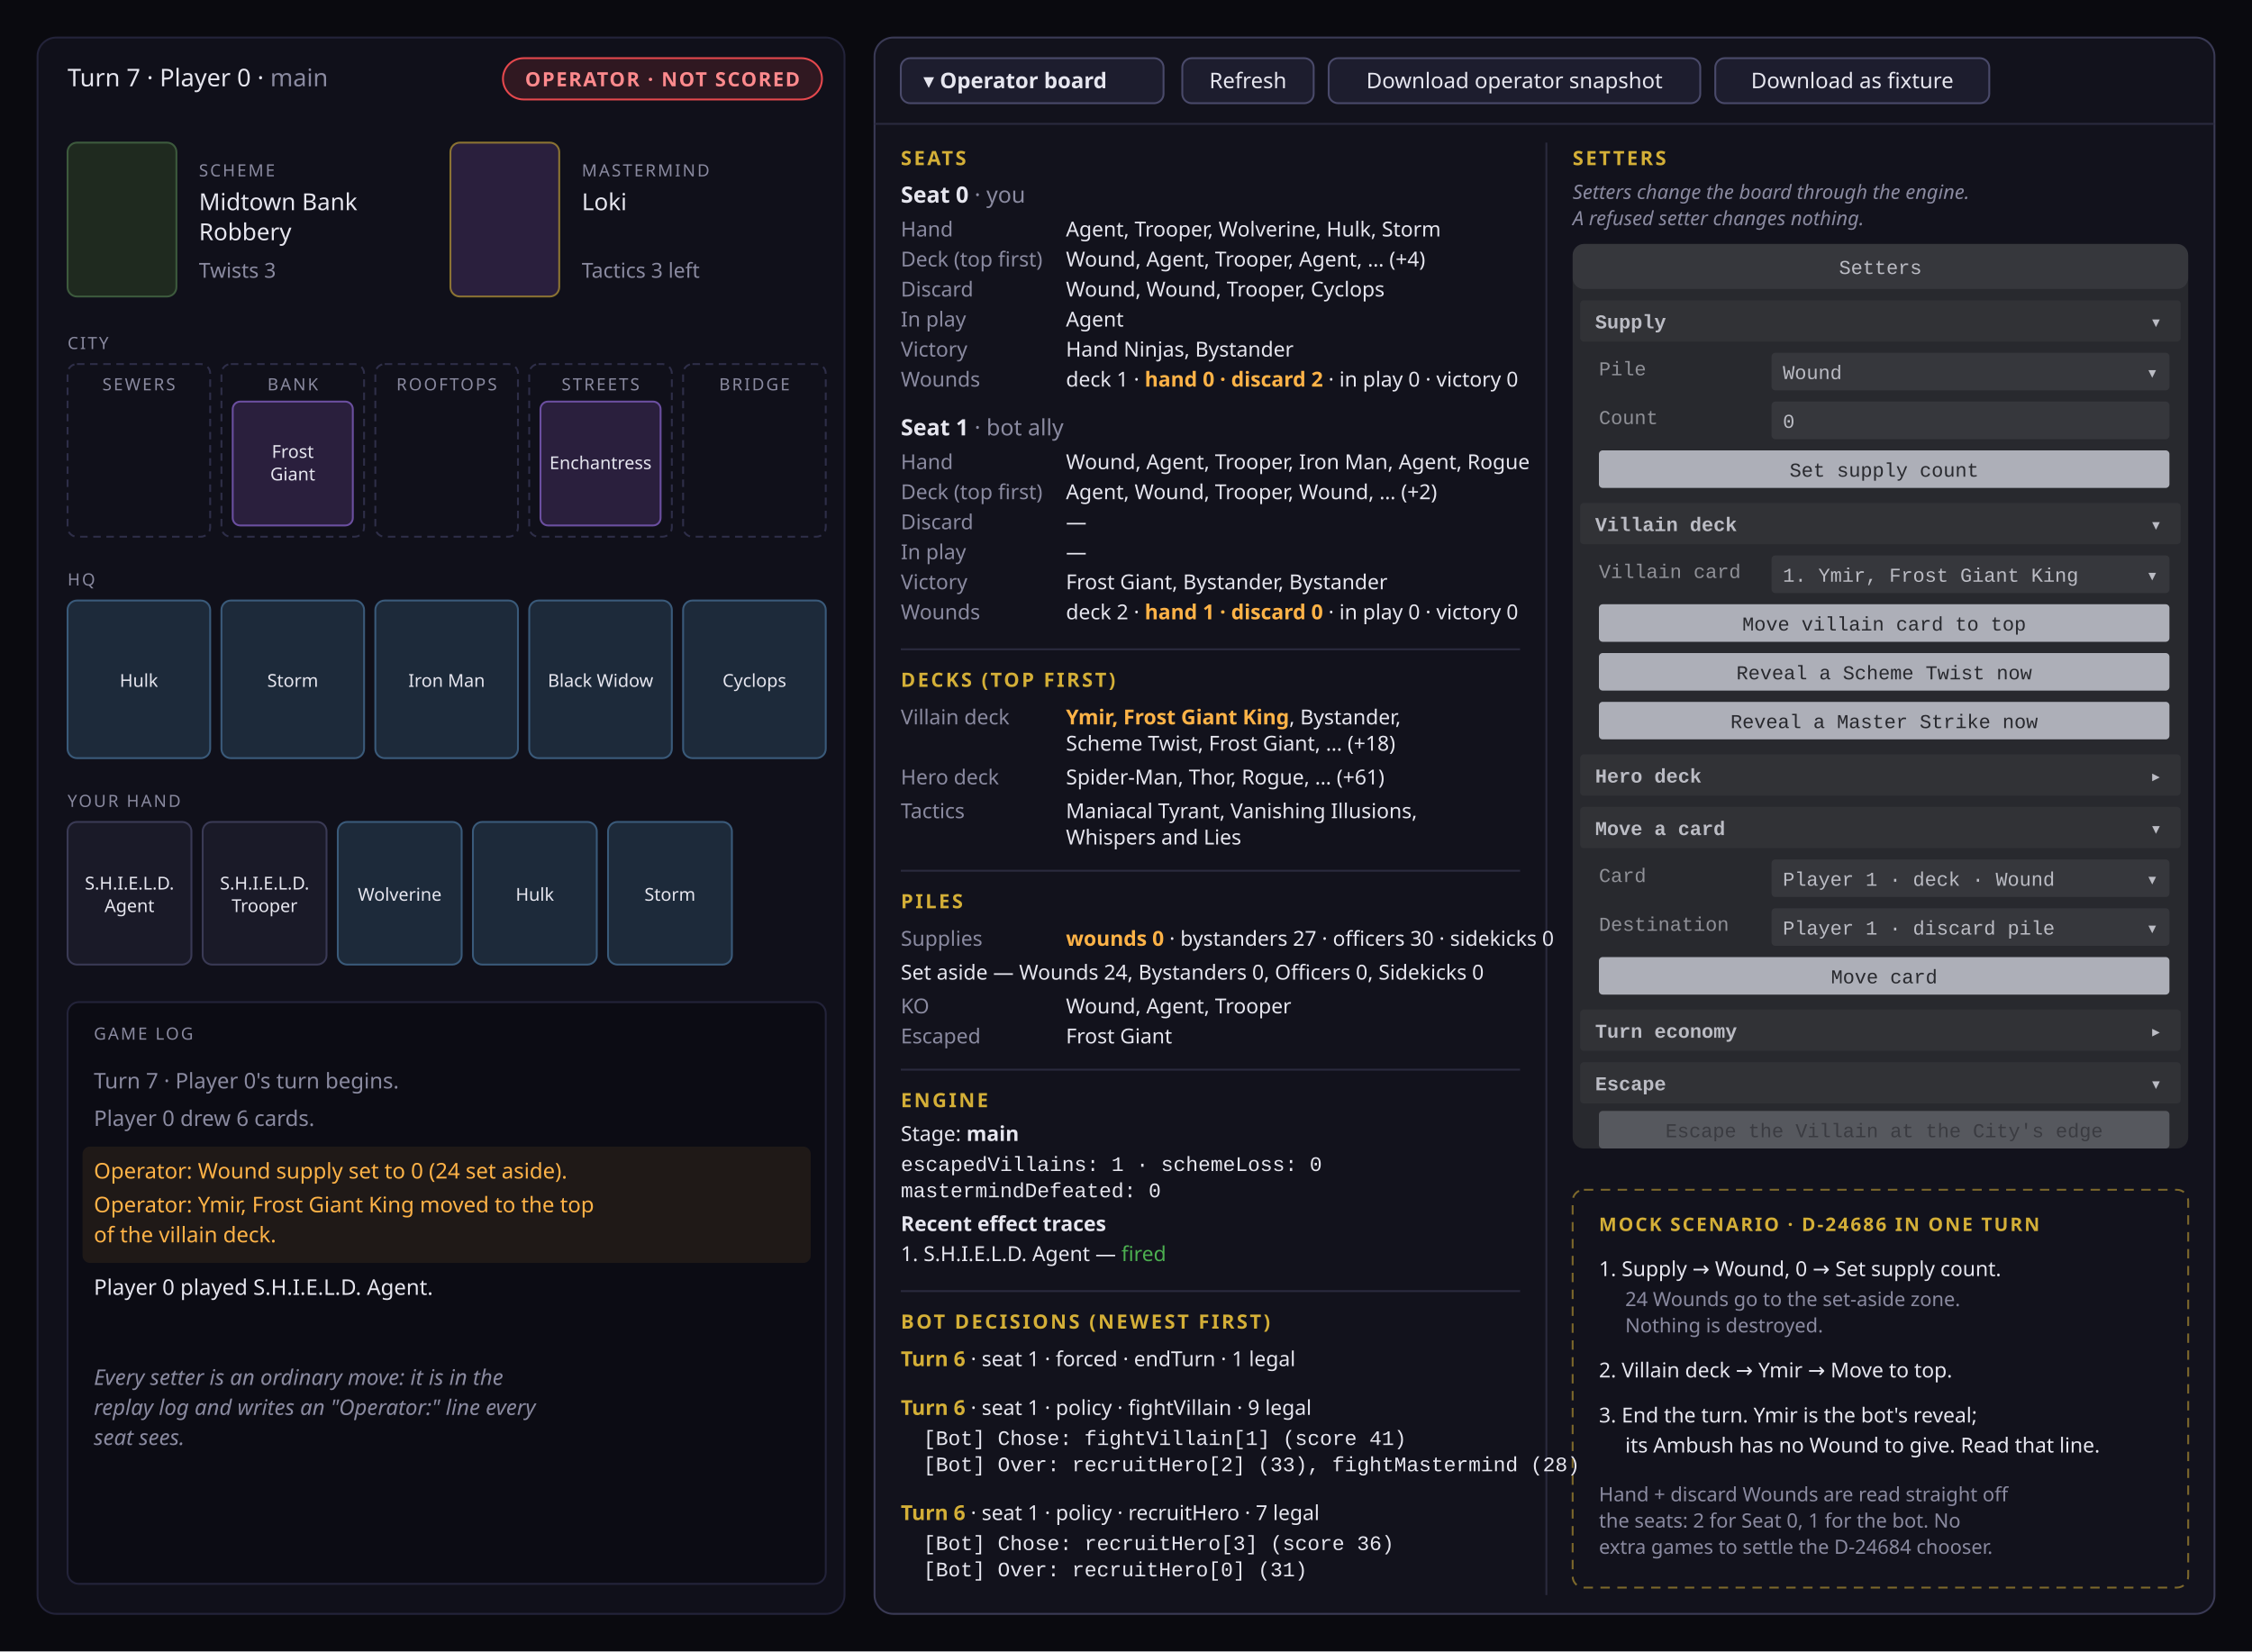
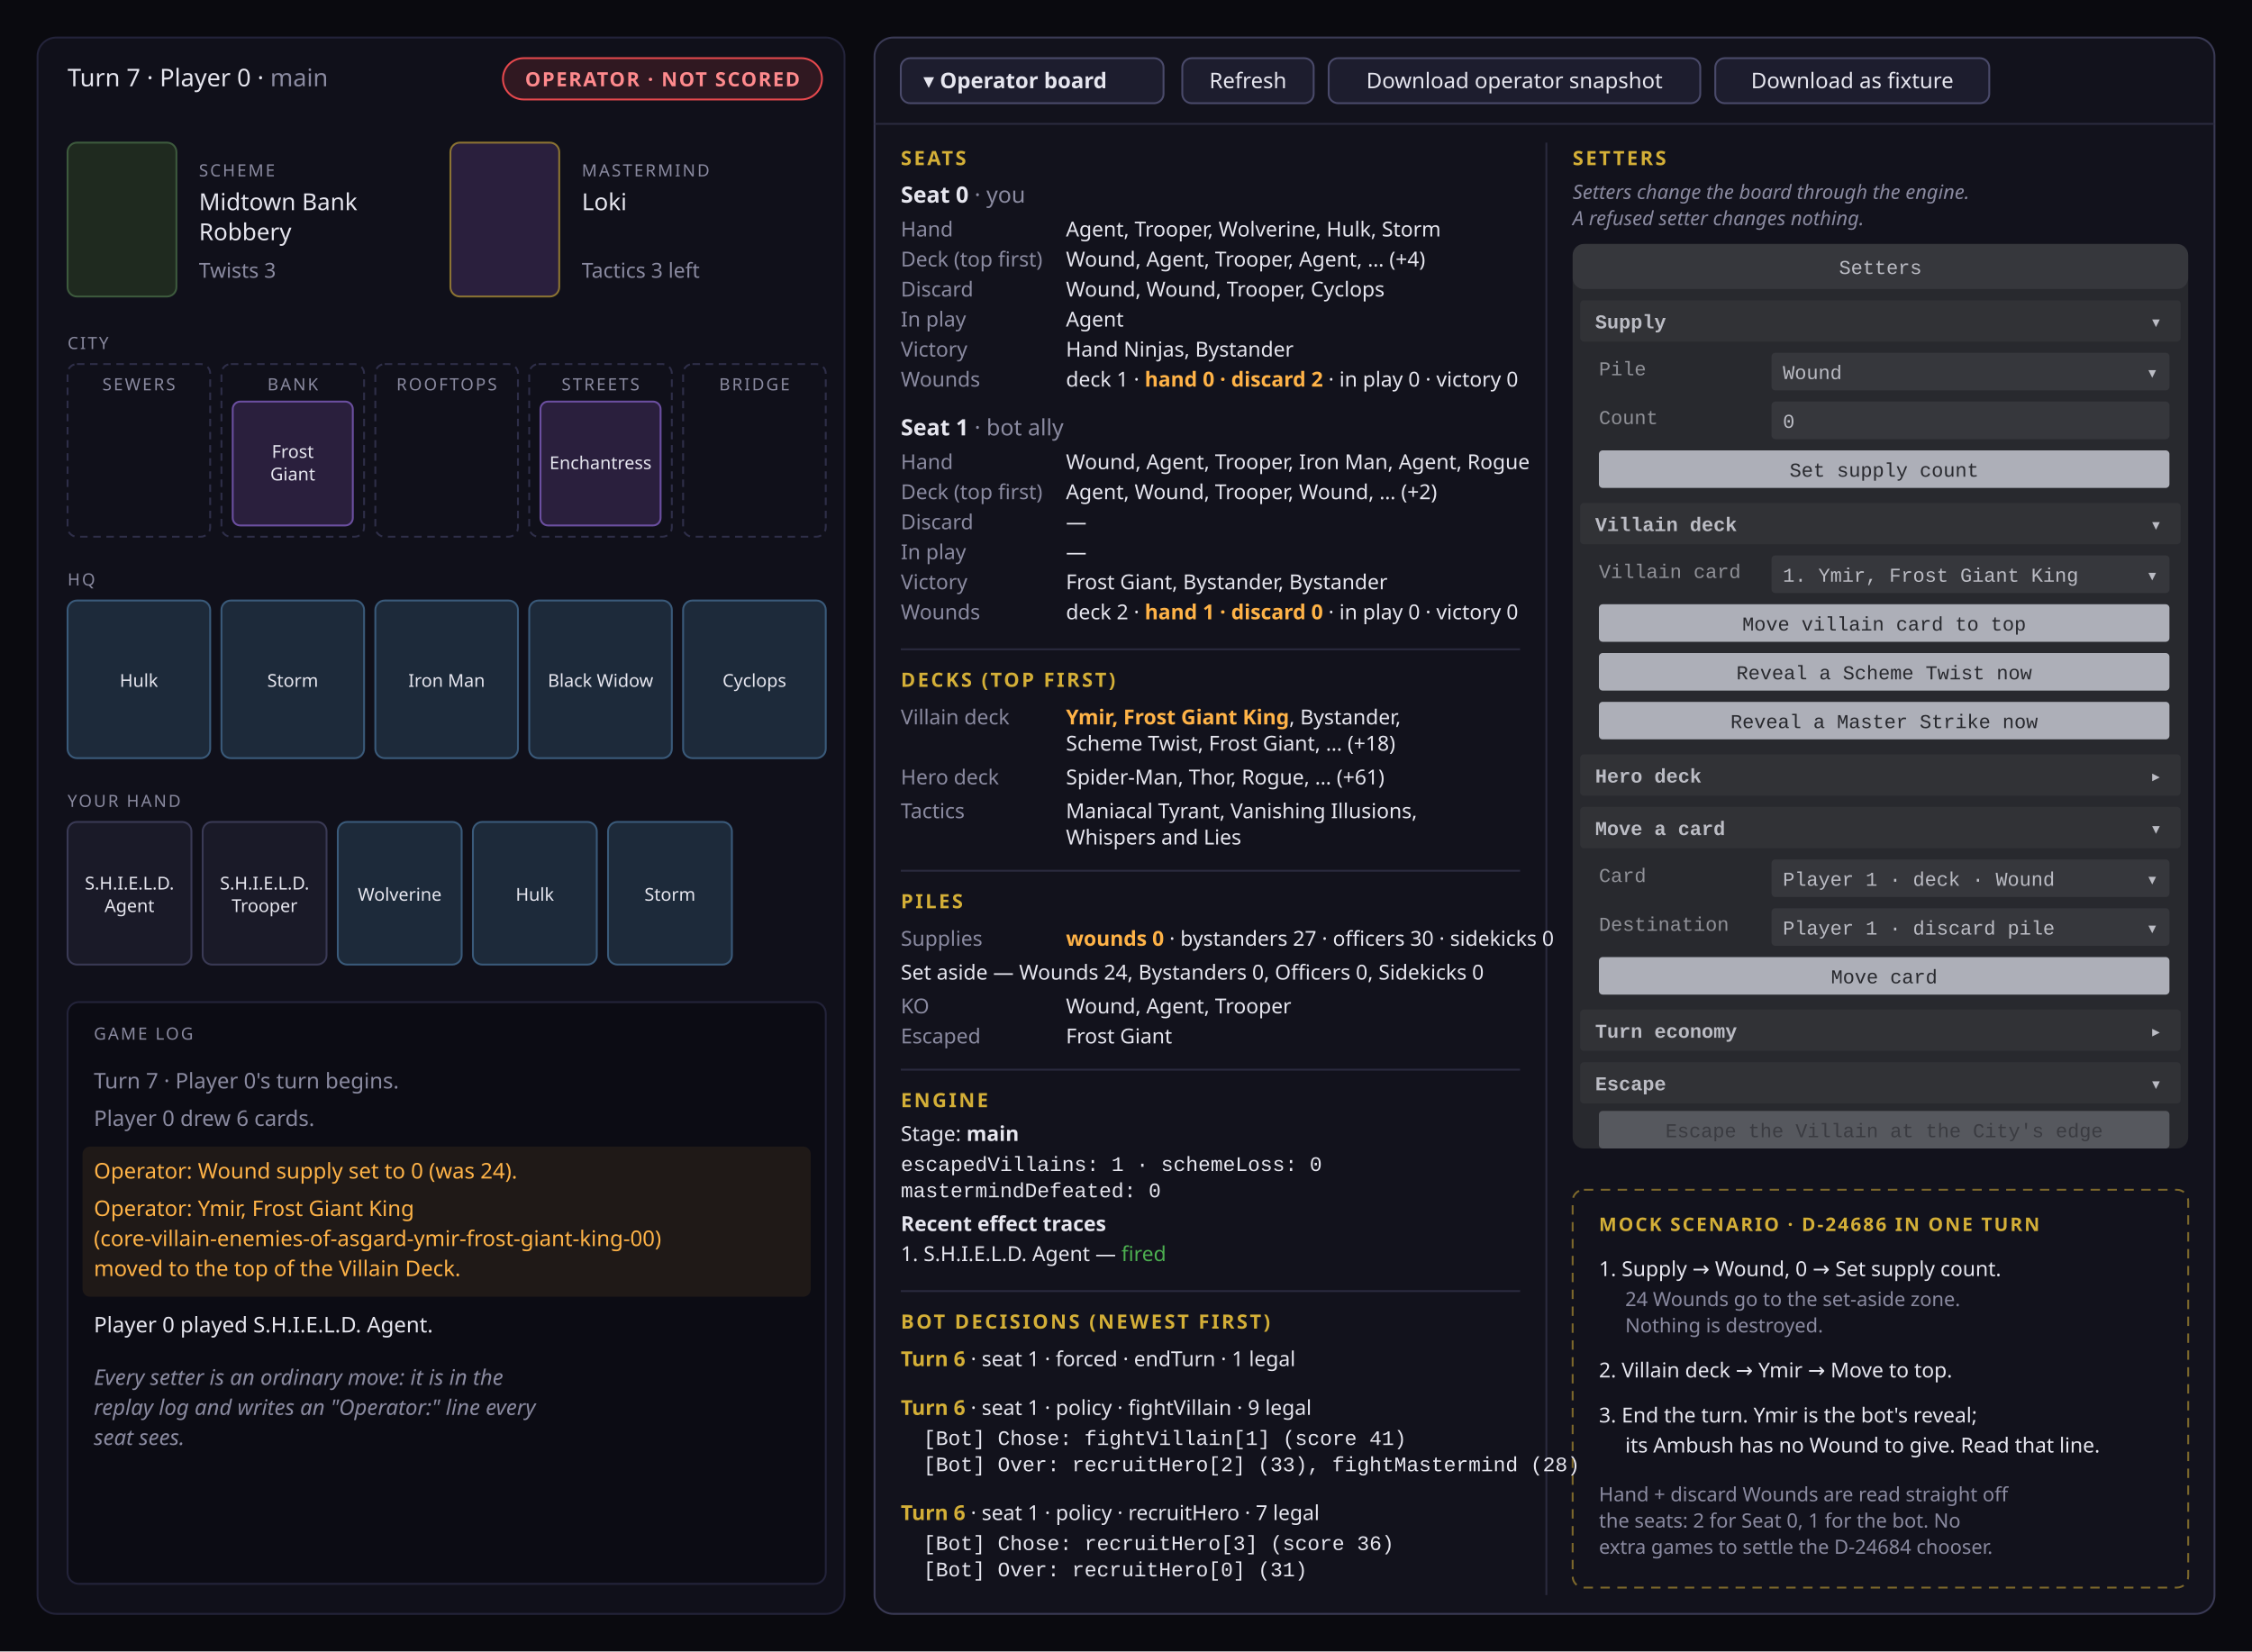
<svg xmlns="http://www.w3.org/2000/svg" viewBox="0 0 1200 880" font-family="system-ui, 'Segoe UI', sans-serif">
  <defs>
    <style>
      .muted { fill: #8a8aa0; }
      .text { fill: #e6e6ef; }
      .amber { fill: #ffb347; }
      .head { fill: #d4af37; font-size: 10.5px; font-weight: 700; letter-spacing: 1.2px; }
      .dt { fill: #8a8aa0; font-size: 11px; }
      .dd { fill: #e6e6ef; font-size: 11px; }
      .zone { fill: #8a8aa0; font-size: 9px; letter-spacing: 1px; }
      .cardname { fill: #e6e6ef; font-size: 9.5px; }
      .log { font-size: 11.5px; }
      .mono { font-family: 'Roboto Mono', Consolas, 'Courier New', monospace; }
      .tp-label { fill: #bbbcc4; fill-opacity: 0.7; font-size: 10.5px; }
      .tp-value { fill: #bbbcc4; font-size: 10.5px; }
      .tp-btn { fill: #28292e; font-size: 10.5px; }
      .tp-fold { fill: #bbbcc4; font-size: 10.5px; font-weight: 700; }
      .btn-text { fill: #e6e6ef; font-size: 11.5px; }
    </style>
  </defs>
  <rect width="1200" height="880" fill="#0a0a0f" />
  <rect x="20" y="20" width="430" height="840" rx="10" fill="#10101a" stroke="#23233a" />
  <text x="36" y="46" font-size="13" class="text">Turn 7 · Player 0 · <tspan class="muted">main</tspan>
  </text>
  <rect x="268" y="31" width="170" height="22" rx="11" fill="#e5484d" fill-opacity="0.15" stroke="#e5484d" />
  <text x="353" y="46" font-size="10.5" font-weight="700" fill="#ff8a8d" text-anchor="middle" letter-spacing="0.8">OPERATOR · NOT SCORED</text>
  <rect x="36" y="76" width="58" height="82" rx="5" fill="#1f2a1f" stroke="#3d5a3d" />
  <text x="106" y="94" class="zone">SCHEME</text>
  <text x="106" y="112" font-size="12.5" class="text">Midtown Bank</text>
  <text x="106" y="128" font-size="12.5" class="text">Robbery</text>
  <text x="106" y="148" font-size="11" class="muted">Twists 3</text>
  <rect x="240" y="76" width="58" height="82" rx="5" fill="#2a1f3d" stroke="#d4af37" stroke-opacity="0.6" />
  <text x="310" y="94" class="zone">MASTERMIND</text>
  <text x="310" y="112" font-size="12.5" class="text">Loki</text>
  <text x="310" y="148" font-size="11" class="muted">Tactics 3 left</text>
  <text x="36" y="186" class="zone">CITY</text>
  <g>
    <rect x="36" y="194" width="76" height="92" rx="5" fill="none" stroke="#2e2e48" stroke-dasharray="4 3" />
    <text x="74" y="208" class="zone" text-anchor="middle">SEWERS</text>
    <rect x="118" y="194" width="76" height="92" rx="5" fill="none" stroke="#2e2e48" stroke-dasharray="4 3" />
    <text x="156" y="208" class="zone" text-anchor="middle">BANK</text>
    <rect x="124" y="214" width="64" height="66" rx="4" fill="#2a1f3d" stroke="#6b4fa0" />
    <text x="156" y="244" class="cardname" text-anchor="middle">Frost</text>
    <text x="156" y="256" class="cardname" text-anchor="middle">Giant</text>
    <rect x="200" y="194" width="76" height="92" rx="5" fill="none" stroke="#2e2e48" stroke-dasharray="4 3" />
    <text x="238" y="208" class="zone" text-anchor="middle">ROOFTOPS</text>
    <rect x="282" y="194" width="76" height="92" rx="5" fill="none" stroke="#2e2e48" stroke-dasharray="4 3" />
    <text x="320" y="208" class="zone" text-anchor="middle">STREETS</text>
    <rect x="288" y="214" width="64" height="66" rx="4" fill="#2a1f3d" stroke="#6b4fa0" />
    <text x="320" y="250" class="cardname" text-anchor="middle">Enchantress</text>
    <rect x="364" y="194" width="76" height="92" rx="5" fill="none" stroke="#2e2e48" stroke-dasharray="4 3" />
    <text x="402" y="208" class="zone" text-anchor="middle">BRIDGE</text>
  </g>
  <text x="36" y="312" class="zone">HQ</text>
  <g>
    <rect x="36" y="320" width="76" height="84" rx="5" fill="#1d2a3a" stroke="#3a5a7a" />
    <text x="74" y="366" class="cardname" text-anchor="middle">Hulk</text>
    <rect x="118" y="320" width="76" height="84" rx="5" fill="#1d2a3a" stroke="#3a5a7a" />
    <text x="156" y="366" class="cardname" text-anchor="middle">Storm</text>
    <rect x="200" y="320" width="76" height="84" rx="5" fill="#1d2a3a" stroke="#3a5a7a" />
    <text x="238" y="366" class="cardname" text-anchor="middle">Iron Man</text>
    <rect x="282" y="320" width="76" height="84" rx="5" fill="#1d2a3a" stroke="#3a5a7a" />
    <text x="320" y="366" class="cardname" text-anchor="middle">Black Widow</text>
    <rect x="364" y="320" width="76" height="84" rx="5" fill="#1d2a3a" stroke="#3a5a7a" />
    <text x="402" y="366" class="cardname" text-anchor="middle">Cyclops</text>
  </g>
  <text x="36" y="430" class="zone">YOUR HAND</text>
  <g>
    <rect x="36" y="438" width="66" height="76" rx="5" fill="#1a1a28" stroke="#3a3a55" />
    <text x="69" y="474" class="cardname" text-anchor="middle">S.H.I.E.L.D.</text>
    <text x="69" y="486" class="cardname" text-anchor="middle">Agent</text>
    <rect x="108" y="438" width="66" height="76" rx="5" fill="#1a1a28" stroke="#3a3a55" />
    <text x="141" y="474" class="cardname" text-anchor="middle">S.H.I.E.L.D.</text>
    <text x="141" y="486" class="cardname" text-anchor="middle">Trooper</text>
    <rect x="180" y="438" width="66" height="76" rx="5" fill="#1d2a3a" stroke="#3a5a7a" />
    <text x="213" y="480" class="cardname" text-anchor="middle">Wolverine</text>
    <rect x="252" y="438" width="66" height="76" rx="5" fill="#1d2a3a" stroke="#3a5a7a" />
    <text x="285" y="480" class="cardname" text-anchor="middle">Hulk</text>
    <rect x="324" y="438" width="66" height="76" rx="5" fill="#1d2a3a" stroke="#3a5a7a" />
    <text x="357" y="480" class="cardname" text-anchor="middle">Storm</text>
  </g>
  <rect x="36" y="534" width="404" height="310" rx="6" fill="#0c0c14" stroke="#23233a" />
  <text x="50" y="554" class="zone">GAME LOG</text>
  <text x="50" y="580" class="log muted">Turn 7 · Player 0's turn begins.</text>
  <text x="50" y="600" class="log muted">Player 0 drew 6 cards.</text>
-   <rect x="44" y="611" width="388" height="62" rx="4" fill="#ffb347" fill-opacity="0.08" />
-   <text x="50" y="628" class="log amber">Operator: Wound supply set to 0 (24 set aside).</text>
-   <text x="50" y="646" class="log amber">Operator: Ymir, Frost Giant King moved to the top</text>
-   <text x="50" y="662" class="log amber">of the villain deck.</text>
-   <text x="50" y="690" class="log text">Player 0 played S.H.I.E.L.D. Agent.</text>
+   <rect x="44" y="611" width="388" height="80" rx="4" fill="#ffb347" fill-opacity="0.08" />
+   <text x="50" y="628" class="log amber">Operator: Wound supply set to 0 (was 24).</text>
+   <text x="50" y="648" class="log amber">Operator: Ymir, Frost Giant King</text>
+   <text x="50" y="664" class="log amber">(core-villain-enemies-of-asgard-ymir-frost-giant-king-00)</text>
+   <text x="50" y="680" class="log amber">moved to the top of the Villain Deck.</text>
+   <text x="50" y="710" class="log text">Player 0 played S.H.I.E.L.D. Agent.</text>
  <text x="50" y="738" class="log muted" font-style="italic">Every setter is an ordinary move: it is in the</text>
  <text x="50" y="754" class="log muted" font-style="italic">replay log and writes an "Operator:" line every</text>
  <text x="50" y="770" class="log muted" font-style="italic">seat sees.</text>
  <rect x="466" y="20" width="714" height="840" rx="10" fill="#12121c" stroke="#3a3a55" />
  <rect x="480" y="31" width="140" height="24" rx="5" fill="#1d1d2e" stroke="#4a4a6a" />
  <text x="492" y="47" class="btn-text" font-weight="700">▾ Operator board</text>
  <rect x="630" y="31" width="70" height="24" rx="5" fill="#1d1d2e" stroke="#4a4a6a" />
  <text x="665" y="47" class="btn-text" text-anchor="middle">Refresh</text>
  <rect x="708" y="31" width="198" height="24" rx="5" fill="#1d1d2e" stroke="#4a4a6a" />
  <text x="807" y="47" class="btn-text" text-anchor="middle">Download operator snapshot</text>
  <rect x="914" y="31" width="146" height="24" rx="5" fill="#1d1d2e" stroke="#4a4a6a" />
  <text x="987" y="47" class="btn-text" text-anchor="middle">Download as fixture</text>
  <line x1="466" y1="66" x2="1180" y2="66" stroke="#2a2a3e" />
  <line x1="824" y1="76" x2="824" y2="850" stroke="#2a2a3e" />
  <text x="480" y="88" class="head">SEATS</text>
  <text x="480" y="108" font-size="12" font-weight="700" class="text">Seat 0 <tspan class="muted" font-weight="400">· you</tspan>
  </text>
  <text x="480" y="126" class="dt">Hand</text>
  <text x="568" y="126" class="dd">Agent, Trooper, Wolverine, Hulk, Storm</text>
  <text x="480" y="142" class="dt">Deck (top first)</text>
  <text x="568" y="142" class="dd">Wound, Agent, Trooper, Agent, … (+4)</text>
  <text x="480" y="158" class="dt">Discard</text>
  <text x="568" y="158" class="dd">Wound, Wound, Trooper, Cyclops</text>
  <text x="480" y="174" class="dt">In play</text>
  <text x="568" y="174" class="dd">Agent</text>
  <text x="480" y="190" class="dt">Victory</text>
  <text x="568" y="190" class="dd">Hand Ninjas, Bystander</text>
  <text x="480" y="206" class="dt">Wounds</text>
  <text x="568" y="206" class="dd">deck 1 · <tspan class="amber" font-weight="700">hand 0 · discard 2</tspan> · in play 0 · victory 0</text>
  <text x="480" y="232" font-size="12" font-weight="700" class="text">Seat 1 <tspan class="muted" font-weight="400">· bot ally</tspan>
  </text>
  <text x="480" y="250" class="dt">Hand</text>
  <text x="568" y="250" class="dd">Wound, Agent, Trooper, Iron Man, Agent, Rogue</text>
  <text x="480" y="266" class="dt">Deck (top first)</text>
  <text x="568" y="266" class="dd">Agent, Wound, Trooper, Wound, … (+2)</text>
  <text x="480" y="282" class="dt">Discard</text>
  <text x="568" y="282" class="dd muted">—</text>
  <text x="480" y="298" class="dt">In play</text>
  <text x="568" y="298" class="dd muted">—</text>
  <text x="480" y="314" class="dt">Victory</text>
  <text x="568" y="314" class="dd">Frost Giant, Bystander, Bystander</text>
  <text x="480" y="330" class="dt">Wounds</text>
  <text x="568" y="330" class="dd">deck 2 · <tspan class="amber" font-weight="700">hand 1 · discard 0</tspan> · in play 0 · victory 0</text>
  <line x1="480" y1="346" x2="810" y2="346" stroke="#2a2a3e" />
  <text x="480" y="366" class="head">DECKS (TOP FIRST)</text>
  <text x="480" y="386" class="dt">Villain deck</text>
  <text x="568" y="386" class="dd">
    <tspan class="amber" font-weight="700">Ymir, Frost Giant King</tspan>, Bystander,</text>
  <text x="568" y="400" class="dd">Scheme Twist, Frost Giant, … (+18)</text>
  <text x="480" y="418" class="dt">Hero deck</text>
  <text x="568" y="418" class="dd">Spider-Man, Thor, Rogue, … (+61)</text>
  <text x="480" y="436" class="dt">Tactics</text>
  <text x="568" y="436" class="dd">Maniacal Tyrant, Vanishing Illusions,</text>
  <text x="568" y="450" class="dd">Whispers and Lies</text>
  <line x1="480" y1="464" x2="810" y2="464" stroke="#2a2a3e" />
  <text x="480" y="484" class="head">PILES</text>
  <text x="480" y="504" class="dt">Supplies</text>
  <text x="568" y="504" class="dd">
    <tspan class="amber" font-weight="700">wounds 0</tspan> · bystanders 27 · officers 30 · sidekicks 0</text>
  <text x="480" y="522" class="dd amber">Set aside — Wounds 24, Bystanders 0, Officers 0, Sidekicks 0</text>
  <text x="480" y="540" class="dt">KO</text>
  <text x="568" y="540" class="dd">Wound, Agent, Trooper</text>
  <text x="480" y="556" class="dt">Escaped</text>
  <text x="568" y="556" class="dd">Frost Giant</text>
  <line x1="480" y1="570" x2="810" y2="570" stroke="#2a2a3e" />
  <text x="480" y="590" class="head">ENGINE</text>
  <text x="480" y="608" class="dd">Stage: <tspan font-weight="700">main</tspan>
  </text>
  <text x="480" y="624" class="dd mono" font-size="10.5">escapedVillains: 1 · schemeLoss: 0</text>
  <text x="480" y="638" class="dd mono" font-size="10.5">mastermindDefeated: 0</text>
  <text x="480" y="656" font-size="11" font-weight="700" class="text">Recent effect traces</text>
  <text x="480" y="672" class="dd">1. S.H.I.E.L.D. Agent — <tspan fill="#4caf50">fired</tspan>
  </text>
  <line x1="480" y1="688" x2="810" y2="688" stroke="#2a2a3e" />
  <text x="480" y="708" class="head">BOT DECISIONS (NEWEST FIRST)</text>
  <text x="480" y="728" class="dd">
    <tspan fill="#d4af37" font-weight="700">Turn 6</tspan> · seat 1 · forced · endTurn · 1 legal</text>
  <text x="480" y="754" class="dd">
    <tspan fill="#d4af37" font-weight="700">Turn 6</tspan> · seat 1 · policy · fightVillain · 9 legal</text>
  <text x="492" y="770" class="dd mono muted" font-size="10">[Bot] Chose: fightVillain[1] (score 41)</text>
  <text x="492" y="784" class="dd mono muted" font-size="10">[Bot] Over: recruitHero[2] (33), fightMastermind (28)</text>
  <text x="480" y="810" class="dd">
    <tspan fill="#d4af37" font-weight="700">Turn 6</tspan> · seat 1 · policy · recruitHero · 7 legal</text>
  <text x="492" y="826" class="dd mono muted" font-size="10">[Bot] Chose: recruitHero[3] (score 36)</text>
  <text x="492" y="840" class="dd mono muted" font-size="10">[Bot] Over: recruitHero[0] (31)</text>
  <text x="838" y="88" class="head">SETTERS</text>
  <text x="838" y="106" font-size="10.5" class="muted" font-style="italic">Setters change the board through the engine.</text>
  <text x="838" y="120" font-size="10.5" class="muted" font-style="italic">A refused setter changes nothing.</text>
  <g class="mono">
    <rect x="838" y="130" width="328" height="482" rx="6" fill="#28292e" />
    <rect x="838" y="130" width="328" height="24" rx="6" fill="#bbbcc4" fill-opacity="0.10" />
    <text x="1002" y="146" class="tp-value" text-anchor="middle">Setters</text>
    <rect x="842" y="160" width="320" height="22" rx="2" fill="#bbbcc4" fill-opacity="0.06" />
    <text x="850" y="175" class="tp-fold">Supply</text>
    <text x="1152" y="175" class="tp-value" text-anchor="end">▾</text>
    <text x="852" y="200" class="tp-label">Pile</text>
    <rect x="944" y="188" width="212" height="20" rx="2" fill="#bbbcc4" fill-opacity="0.10" />
    <text x="950" y="202" class="tp-value">Wound</text>
    <text x="1150" y="202" class="tp-value" text-anchor="end">▾</text>
    <text x="852" y="226" class="tp-label">Count</text>
    <rect x="944" y="214" width="212" height="20" rx="2" fill="#bbbcc4" fill-opacity="0.10" />
    <text x="950" y="228" class="tp-value">0</text>
    <rect x="852" y="240" width="304" height="20" rx="2" fill="#adafb8" />
    <text x="1004" y="254" class="tp-btn" text-anchor="middle">Set supply count</text>
    <rect x="842" y="268" width="320" height="22" rx="2" fill="#bbbcc4" fill-opacity="0.06" />
    <text x="850" y="283" class="tp-fold">Villain deck</text>
    <text x="1152" y="283" class="tp-value" text-anchor="end">▾</text>
    <text x="852" y="308" class="tp-label">Villain card</text>
    <rect x="944" y="296" width="212" height="20" rx="2" fill="#bbbcc4" fill-opacity="0.10" />
    <text x="950" y="310" class="tp-value">1. Ymir, Frost Giant King</text>
    <text x="1150" y="310" class="tp-value" text-anchor="end">▾</text>
    <rect x="852" y="322" width="304" height="20" rx="2" fill="#adafb8" />
    <text x="1004" y="336" class="tp-btn" text-anchor="middle">Move villain card to top</text>
    <rect x="852" y="348" width="304" height="20" rx="2" fill="#adafb8" />
    <text x="1004" y="362" class="tp-btn" text-anchor="middle">Reveal a Scheme Twist now</text>
    <rect x="852" y="374" width="304" height="20" rx="2" fill="#adafb8" />
    <text x="1004" y="388" class="tp-btn" text-anchor="middle">Reveal a Master Strike now</text>
    <rect x="842" y="402" width="320" height="22" rx="2" fill="#bbbcc4" fill-opacity="0.06" />
    <text x="850" y="417" class="tp-fold">Hero deck</text>
    <text x="1152" y="417" class="tp-value" text-anchor="end">▸</text>
    <rect x="842" y="430" width="320" height="22" rx="2" fill="#bbbcc4" fill-opacity="0.06" />
    <text x="850" y="445" class="tp-fold">Move a card</text>
    <text x="1152" y="445" class="tp-value" text-anchor="end">▾</text>
    <text x="852" y="470" class="tp-label">Card</text>
    <rect x="944" y="458" width="212" height="20" rx="2" fill="#bbbcc4" fill-opacity="0.10" />
    <text x="950" y="472" class="tp-value">Player 1 · deck · Wound</text>
    <text x="1150" y="472" class="tp-value" text-anchor="end">▾</text>
    <text x="852" y="496" class="tp-label">Destination</text>
    <rect x="944" y="484" width="212" height="20" rx="2" fill="#bbbcc4" fill-opacity="0.10" />
    <text x="950" y="498" class="tp-value">Player 1 · discard pile</text>
    <text x="1150" y="498" class="tp-value" text-anchor="end">▾</text>
    <rect x="852" y="510" width="304" height="20" rx="2" fill="#adafb8" />
    <text x="1004" y="524" class="tp-btn" text-anchor="middle">Move card</text>
    <rect x="842" y="538" width="320" height="22" rx="2" fill="#bbbcc4" fill-opacity="0.06" />
    <text x="850" y="553" class="tp-fold">Turn economy</text>
    <text x="1152" y="553" class="tp-value" text-anchor="end">▸</text>
    <rect x="842" y="566" width="320" height="22" rx="2" fill="#bbbcc4" fill-opacity="0.06" />
    <text x="850" y="581" class="tp-fold">Escape</text>
    <text x="1152" y="581" class="tp-value" text-anchor="end">▾</text>
    <rect x="852" y="592" width="304" height="20" rx="2" fill="#adafb8" fill-opacity="0.35" />
    <text x="1004" y="606" class="tp-btn" text-anchor="middle" fill-opacity="0.6">Escape the Villain at the City's edge</text>
  </g>
  <rect x="838" y="634" width="328" height="212" rx="6" fill="none" stroke="#d4af37" stroke-opacity="0.55" stroke-dasharray="5 4" />
  <text x="852" y="656" font-size="10" font-weight="700" fill="#d4af37" letter-spacing="1">MOCK SCENARIO · D-24686 IN ONE TURN</text>
  <text x="852" y="680" font-size="11" class="text">1. Supply → Wound, 0 → Set supply count.</text>
  <text x="866" y="696" font-size="10.5" class="muted">24 Wounds go to the set-aside zone.</text>
  <text x="866" y="710" font-size="10.5" class="muted">Nothing is destroyed.</text>
  <text x="852" y="734" font-size="11" class="text">2. Villain deck → Ymir → Move to top.</text>
  <text x="852" y="758" font-size="11" class="text">3. End the turn. Ymir is the bot's reveal;</text>
  <text x="866" y="774" font-size="11" class="text">its Ambush has no Wound to give. Read that line.</text>
  <text x="852" y="800" font-size="10.5" class="muted">Hand + discard Wounds are read straight off</text>
  <text x="852" y="814" font-size="10.5" class="muted">the seats: 2 for Seat 0, 1 for the bot. No</text>
  <text x="852" y="828" font-size="10.5" class="muted">extra games to settle the D-24684 chooser.</text>
</svg>
